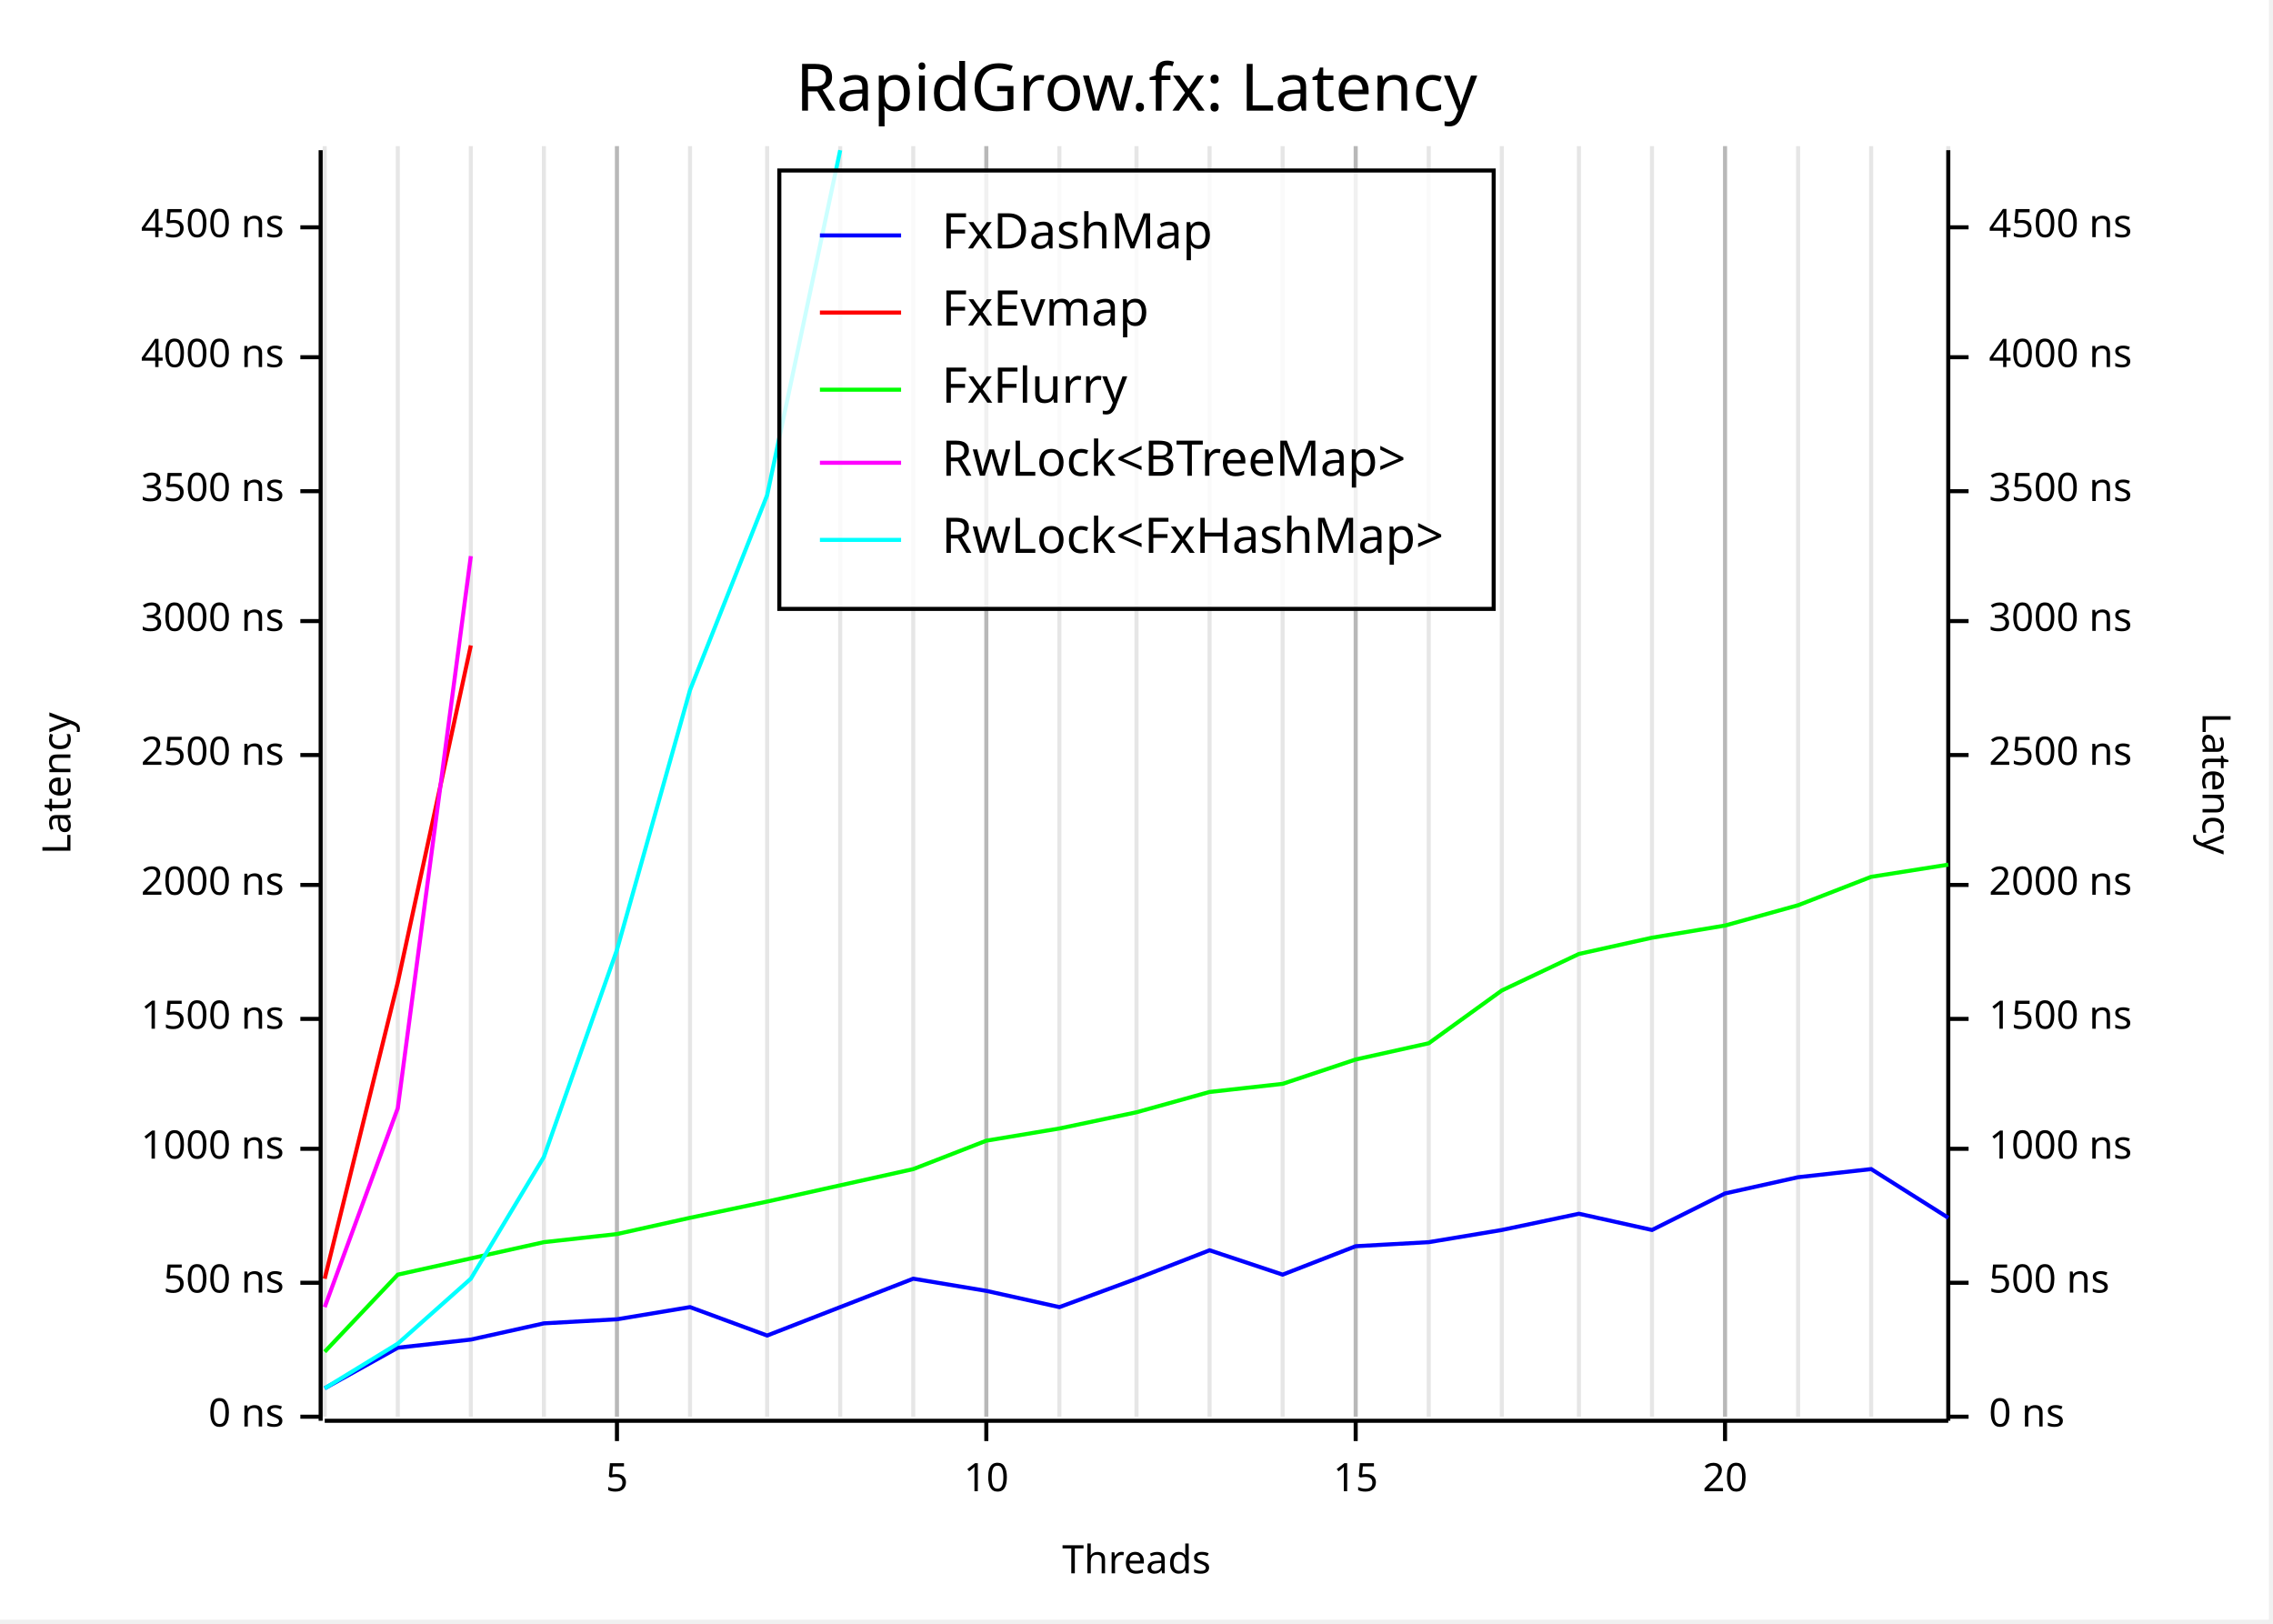
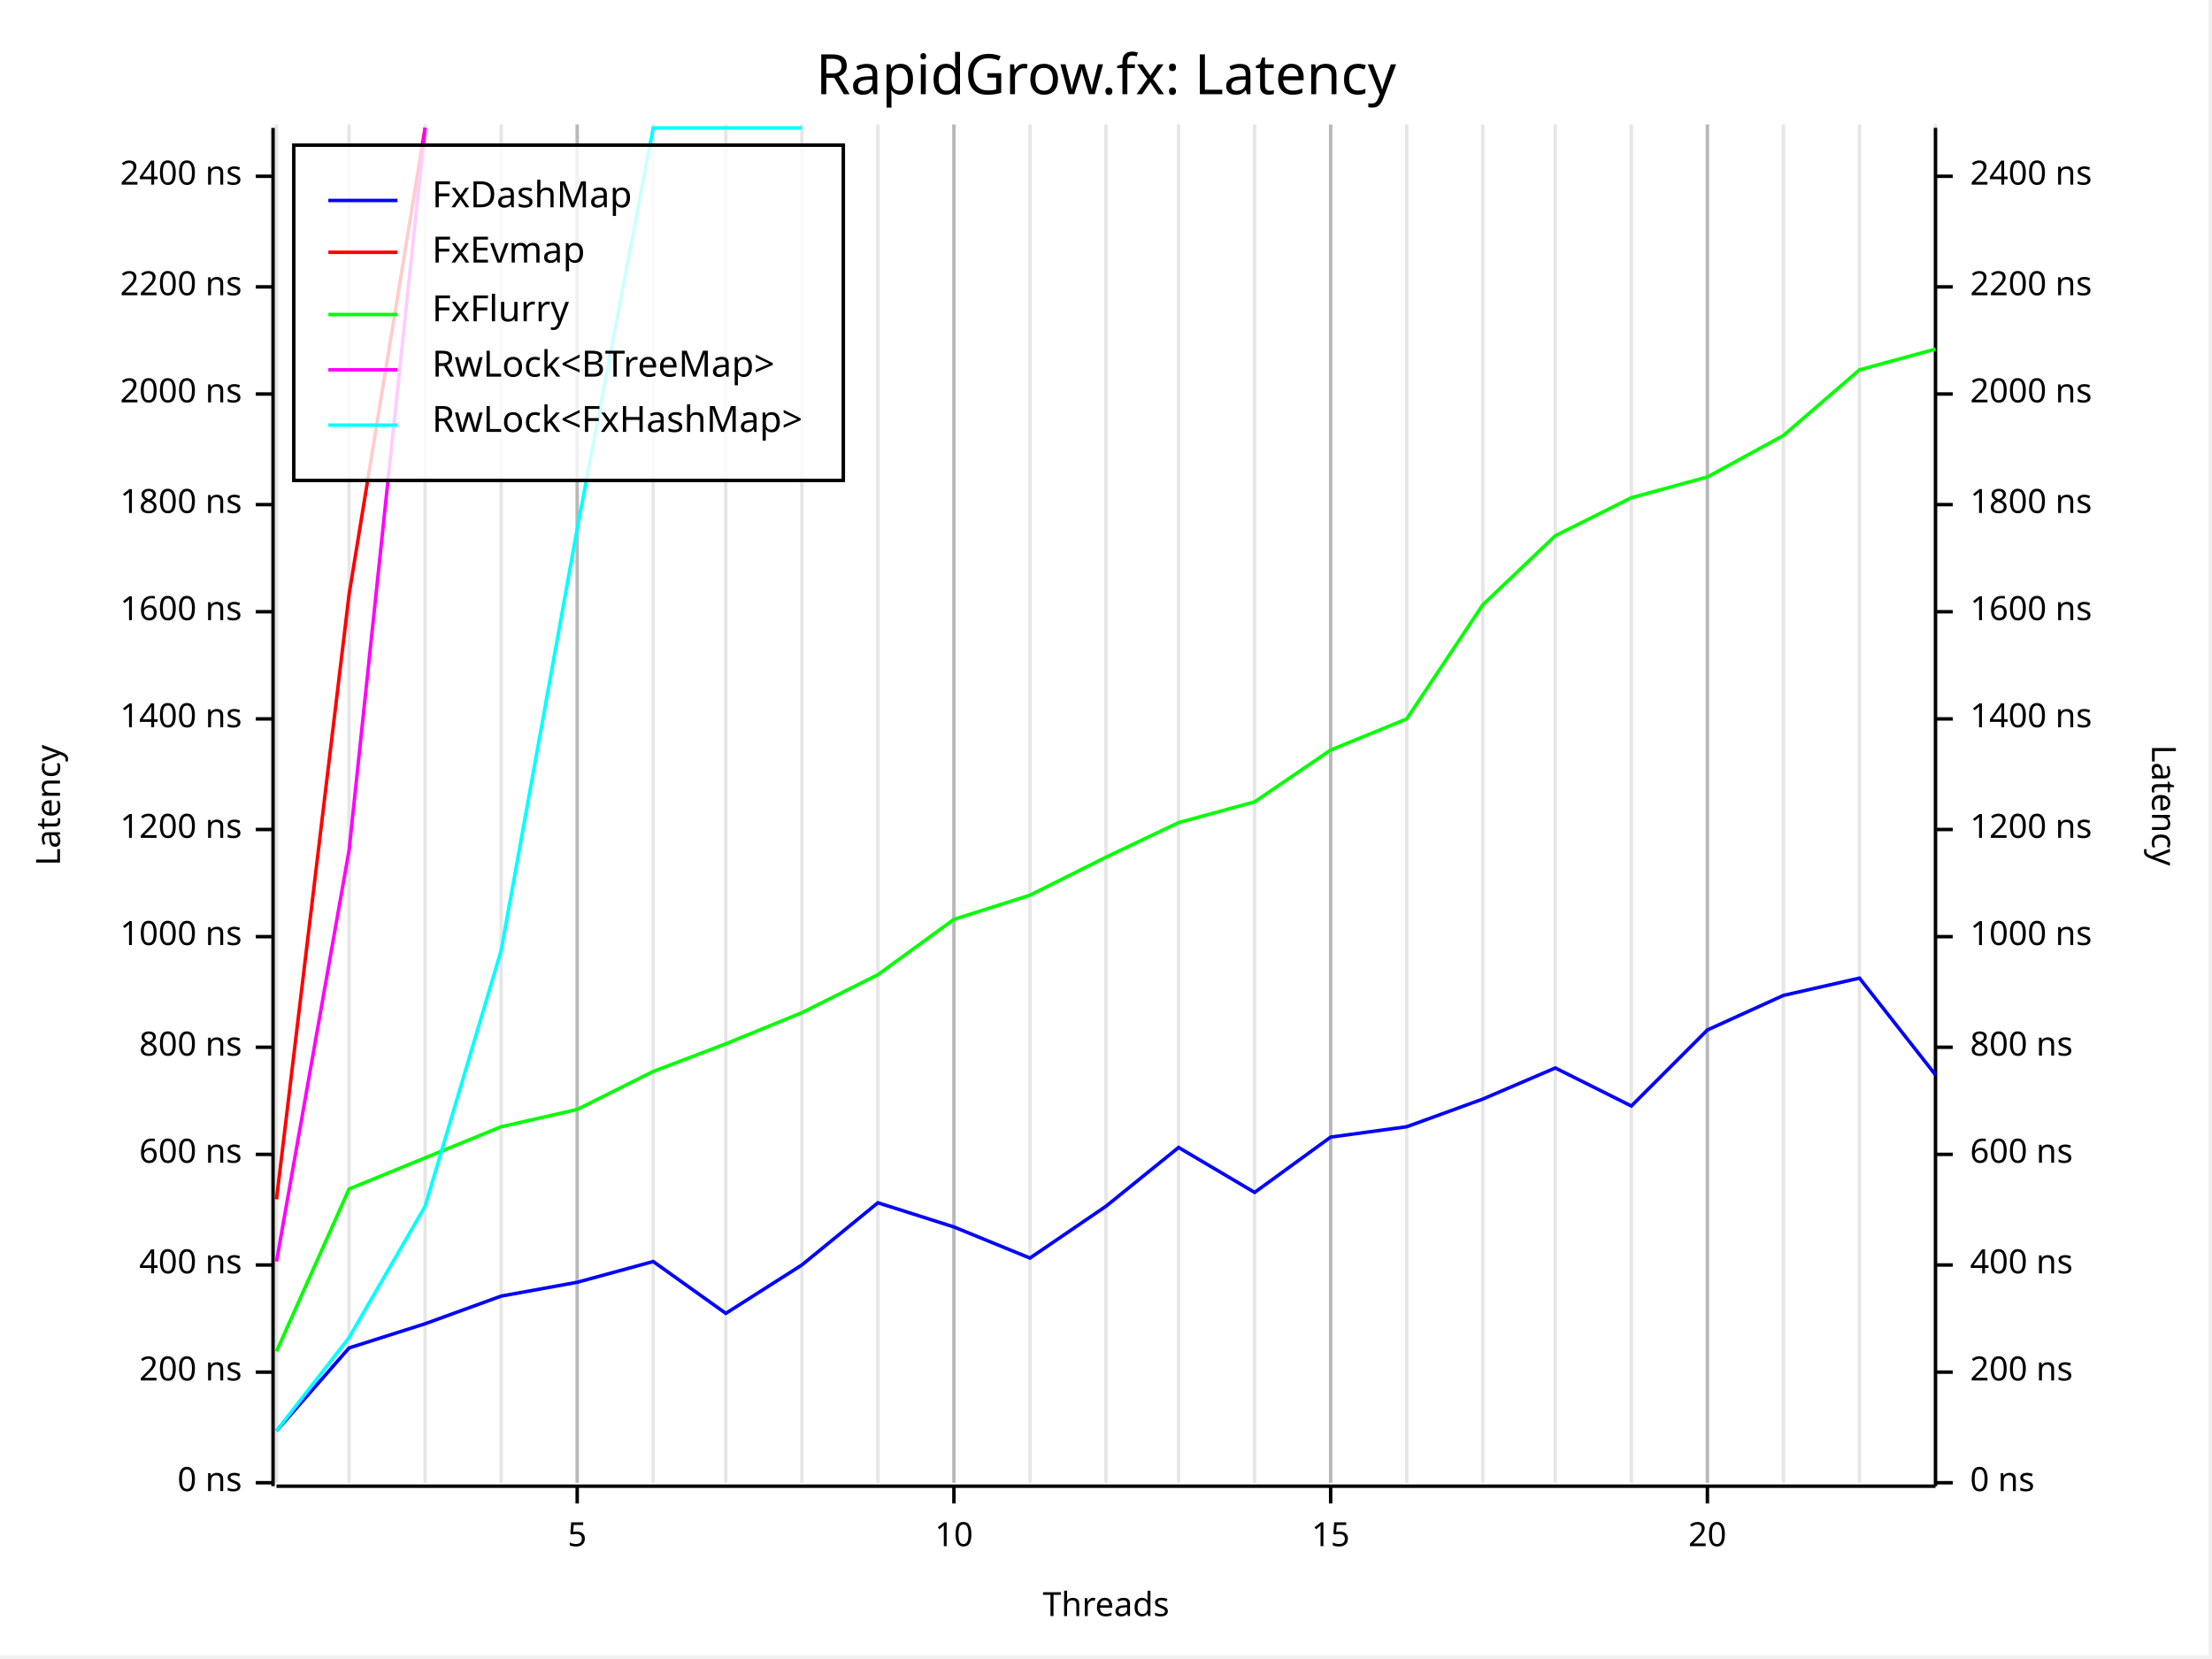
- <svg xmlns="http://www.w3.org/2000/svg" width="560" height="400" viewBox="0 0 560 400">
-   <rect x="0" y="0" width="559" height="399" opacity="1" fill="#FFFFFF" stroke="none" />
-   <text x="280" y="15" dy="0.76em" text-anchor="middle" font-family="Fira Code" font-size="16.129" opacity="1" fill="#000000">
+ <svg xmlns="http://www.w3.org/2000/svg" width="640" height="480" viewBox="0 0 640 480">
+   <rect x="0" y="0" width="639" height="479" opacity="1" fill="#FFFFFF" stroke="none" />
+   <text x="320" y="15" dy="0.76em" text-anchor="middle" font-family="Fira Code" font-size="16.129" opacity="1" fill="#000000">
RapidGrow.fx: Latency
</text>
-   <line opacity="0.1" stroke="#000000" stroke-width="1" x1="80" y1="349" x2="80" y2="36" />
-   <line opacity="0.1" stroke="#000000" stroke-width="1" x1="98" y1="349" x2="98" y2="36" />
-   <line opacity="0.1" stroke="#000000" stroke-width="1" x1="116" y1="349" x2="116" y2="36" />
-   <line opacity="0.1" stroke="#000000" stroke-width="1" x1="134" y1="349" x2="134" y2="36" />
-   <line opacity="0.1" stroke="#000000" stroke-width="1" x1="152" y1="349" x2="152" y2="36" />
-   <line opacity="0.1" stroke="#000000" stroke-width="1" x1="170" y1="349" x2="170" y2="36" />
-   <line opacity="0.1" stroke="#000000" stroke-width="1" x1="189" y1="349" x2="189" y2="36" />
-   <line opacity="0.1" stroke="#000000" stroke-width="1" x1="207" y1="349" x2="207" y2="36" />
-   <line opacity="0.1" stroke="#000000" stroke-width="1" x1="225" y1="349" x2="225" y2="36" />
-   <line opacity="0.1" stroke="#000000" stroke-width="1" x1="243" y1="349" x2="243" y2="36" />
-   <line opacity="0.1" stroke="#000000" stroke-width="1" x1="261" y1="349" x2="261" y2="36" />
-   <line opacity="0.1" stroke="#000000" stroke-width="1" x1="280" y1="349" x2="280" y2="36" />
-   <line opacity="0.1" stroke="#000000" stroke-width="1" x1="298" y1="349" x2="298" y2="36" />
-   <line opacity="0.1" stroke="#000000" stroke-width="1" x1="316" y1="349" x2="316" y2="36" />
-   <line opacity="0.1" stroke="#000000" stroke-width="1" x1="334" y1="349" x2="334" y2="36" />
-   <line opacity="0.1" stroke="#000000" stroke-width="1" x1="352" y1="349" x2="352" y2="36" />
-   <line opacity="0.1" stroke="#000000" stroke-width="1" x1="370" y1="349" x2="370" y2="36" />
-   <line opacity="0.1" stroke="#000000" stroke-width="1" x1="389" y1="349" x2="389" y2="36" />
-   <line opacity="0.1" stroke="#000000" stroke-width="1" x1="407" y1="349" x2="407" y2="36" />
-   <line opacity="0.1" stroke="#000000" stroke-width="1" x1="425" y1="349" x2="425" y2="36" />
-   <line opacity="0.1" stroke="#000000" stroke-width="1" x1="443" y1="349" x2="443" y2="36" />
-   <line opacity="0.1" stroke="#000000" stroke-width="1" x1="461" y1="349" x2="461" y2="36" />
-   <line opacity="0.1" stroke="#000000" stroke-width="1" x1="480" y1="349" x2="480" y2="36" />
-   <text x="10" y="193" dy="0.76em" text-anchor="middle" font-family="sans-serif" font-size="9.677" opacity="1" fill="#000000" transform="rotate(270, 10, 193)">
+   <line opacity="0.1" stroke="#000000" stroke-width="1" x1="80" y1="429" x2="80" y2="36" />
+   <line opacity="0.1" stroke="#000000" stroke-width="1" x1="101" y1="429" x2="101" y2="36" />
+   <line opacity="0.1" stroke="#000000" stroke-width="1" x1="123" y1="429" x2="123" y2="36" />
+   <line opacity="0.1" stroke="#000000" stroke-width="1" x1="145" y1="429" x2="145" y2="36" />
+   <line opacity="0.1" stroke="#000000" stroke-width="1" x1="167" y1="429" x2="167" y2="36" />
+   <line opacity="0.1" stroke="#000000" stroke-width="1" x1="189" y1="429" x2="189" y2="36" />
+   <line opacity="0.1" stroke="#000000" stroke-width="1" x1="210" y1="429" x2="210" y2="36" />
+   <line opacity="0.1" stroke="#000000" stroke-width="1" x1="232" y1="429" x2="232" y2="36" />
+   <line opacity="0.1" stroke="#000000" stroke-width="1" x1="254" y1="429" x2="254" y2="36" />
+   <line opacity="0.1" stroke="#000000" stroke-width="1" x1="276" y1="429" x2="276" y2="36" />
+   <line opacity="0.1" stroke="#000000" stroke-width="1" x1="298" y1="429" x2="298" y2="36" />
+   <line opacity="0.1" stroke="#000000" stroke-width="1" x1="320" y1="429" x2="320" y2="36" />
+   <line opacity="0.1" stroke="#000000" stroke-width="1" x1="341" y1="429" x2="341" y2="36" />
+   <line opacity="0.1" stroke="#000000" stroke-width="1" x1="363" y1="429" x2="363" y2="36" />
+   <line opacity="0.1" stroke="#000000" stroke-width="1" x1="385" y1="429" x2="385" y2="36" />
+   <line opacity="0.1" stroke="#000000" stroke-width="1" x1="407" y1="429" x2="407" y2="36" />
+   <line opacity="0.1" stroke="#000000" stroke-width="1" x1="429" y1="429" x2="429" y2="36" />
+   <line opacity="0.1" stroke="#000000" stroke-width="1" x1="450" y1="429" x2="450" y2="36" />
+   <line opacity="0.1" stroke="#000000" stroke-width="1" x1="472" y1="429" x2="472" y2="36" />
+   <line opacity="0.1" stroke="#000000" stroke-width="1" x1="494" y1="429" x2="494" y2="36" />
+   <line opacity="0.1" stroke="#000000" stroke-width="1" x1="516" y1="429" x2="516" y2="36" />
+   <line opacity="0.1" stroke="#000000" stroke-width="1" x1="538" y1="429" x2="538" y2="36" />
+   <line opacity="0.1" stroke="#000000" stroke-width="1" x1="560" y1="429" x2="560" y2="36" />
+   <text x="10" y="233" dy="0.76em" text-anchor="middle" font-family="sans-serif" font-size="9.677" opacity="1" fill="#000000" transform="rotate(270, 10, 233)">
Latency
</text>
-   <text x="280" y="390" dy="-0.5ex" text-anchor="middle" font-family="sans-serif" font-size="9.677" opacity="1" fill="#000000">
+   <text x="320" y="470" dy="-0.5ex" text-anchor="middle" font-family="sans-serif" font-size="9.677" opacity="1" fill="#000000">
Threads
</text>
-   <text x="550" y="193" dy="0.76em" text-anchor="middle" font-family="sans-serif" font-size="9.677" opacity="1" fill="#000000" transform="rotate(90, 550, 193)">
+   <text x="630" y="233" dy="0.76em" text-anchor="middle" font-family="sans-serif" font-size="9.677" opacity="1" fill="#000000" transform="rotate(90, 630, 233)">
Latency
</text>
-   <line opacity="0.2" stroke="#000000" stroke-width="1" x1="152" y1="349" x2="152" y2="36" />
-   <line opacity="0.2" stroke="#000000" stroke-width="1" x1="243" y1="349" x2="243" y2="36" />
-   <line opacity="0.2" stroke="#000000" stroke-width="1" x1="334" y1="349" x2="334" y2="36" />
-   <line opacity="0.2" stroke="#000000" stroke-width="1" x1="425" y1="349" x2="425" y2="36" />
-   <polyline fill="none" opacity="1" stroke="#000000" stroke-width="1" points="79,37 79,350 " />
-   <text x="70" y="349" dy="0.5ex" text-anchor="end" font-family="sans-serif" font-size="9.677" opacity="1" fill="#000000">
+   <line opacity="0.2" stroke="#000000" stroke-width="1" x1="167" y1="429" x2="167" y2="36" />
+   <line opacity="0.2" stroke="#000000" stroke-width="1" x1="276" y1="429" x2="276" y2="36" />
+   <line opacity="0.2" stroke="#000000" stroke-width="1" x1="385" y1="429" x2="385" y2="36" />
+   <line opacity="0.2" stroke="#000000" stroke-width="1" x1="494" y1="429" x2="494" y2="36" />
+   <polyline fill="none" opacity="1" stroke="#000000" stroke-width="1" points="79,37 79,430 " />
+   <text x="70" y="429" dy="0.5ex" text-anchor="end" font-family="sans-serif" font-size="9.677" opacity="1" fill="#000000">
0 ns
</text>
-   <polyline fill="none" opacity="1" stroke="#000000" stroke-width="1" points="74,349 79,349 " />
-   <text x="70" y="316" dy="0.5ex" text-anchor="end" font-family="sans-serif" font-size="9.677" opacity="1" fill="#000000">
- 500 ns
+   <polyline fill="none" opacity="1" stroke="#000000" stroke-width="1" points="74,429 79,429 " />
+   <text x="70" y="397" dy="0.5ex" text-anchor="end" font-family="sans-serif" font-size="9.677" opacity="1" fill="#000000">
+ 200 ns
</text>
-   <polyline fill="none" opacity="1" stroke="#000000" stroke-width="1" points="74,316 79,316 " />
-   <text x="70" y="283" dy="0.5ex" text-anchor="end" font-family="sans-serif" font-size="9.677" opacity="1" fill="#000000">
+   <polyline fill="none" opacity="1" stroke="#000000" stroke-width="1" points="74,397 79,397 " />
+   <text x="70" y="366" dy="0.5ex" text-anchor="end" font-family="sans-serif" font-size="9.677" opacity="1" fill="#000000">
+ 400 ns
+ </text>
+   <polyline fill="none" opacity="1" stroke="#000000" stroke-width="1" points="74,366 79,366 " />
+   <text x="70" y="334" dy="0.5ex" text-anchor="end" font-family="sans-serif" font-size="9.677" opacity="1" fill="#000000">
+ 600 ns
+ </text>
+   <polyline fill="none" opacity="1" stroke="#000000" stroke-width="1" points="74,334 79,334 " />
+   <text x="70" y="303" dy="0.5ex" text-anchor="end" font-family="sans-serif" font-size="9.677" opacity="1" fill="#000000">
+ 800 ns
+ </text>
+   <polyline fill="none" opacity="1" stroke="#000000" stroke-width="1" points="74,303 79,303 " />
+   <text x="70" y="271" dy="0.5ex" text-anchor="end" font-family="sans-serif" font-size="9.677" opacity="1" fill="#000000">
1000 ns
</text>
-   <polyline fill="none" opacity="1" stroke="#000000" stroke-width="1" points="74,283 79,283 " />
-   <text x="70" y="251" dy="0.5ex" text-anchor="end" font-family="sans-serif" font-size="9.677" opacity="1" fill="#000000">
- 1500 ns
+   <polyline fill="none" opacity="1" stroke="#000000" stroke-width="1" points="74,271 79,271 " />
+   <text x="70" y="240" dy="0.5ex" text-anchor="end" font-family="sans-serif" font-size="9.677" opacity="1" fill="#000000">
+ 1200 ns
</text>
-   <polyline fill="none" opacity="1" stroke="#000000" stroke-width="1" points="74,251 79,251 " />
-   <text x="70" y="218" dy="0.5ex" text-anchor="end" font-family="sans-serif" font-size="9.677" opacity="1" fill="#000000">
+   <polyline fill="none" opacity="1" stroke="#000000" stroke-width="1" points="74,240 79,240 " />
+   <text x="70" y="208" dy="0.5ex" text-anchor="end" font-family="sans-serif" font-size="9.677" opacity="1" fill="#000000">
+ 1400 ns
+ </text>
+   <polyline fill="none" opacity="1" stroke="#000000" stroke-width="1" points="74,208 79,208 " />
+   <text x="70" y="177" dy="0.5ex" text-anchor="end" font-family="sans-serif" font-size="9.677" opacity="1" fill="#000000">
+ 1600 ns
+ </text>
+   <polyline fill="none" opacity="1" stroke="#000000" stroke-width="1" points="74,177 79,177 " />
+   <text x="70" y="146" dy="0.5ex" text-anchor="end" font-family="sans-serif" font-size="9.677" opacity="1" fill="#000000">
+ 1800 ns
+ </text>
+   <polyline fill="none" opacity="1" stroke="#000000" stroke-width="1" points="74,146 79,146 " />
+   <text x="70" y="114" dy="0.5ex" text-anchor="end" font-family="sans-serif" font-size="9.677" opacity="1" fill="#000000">
2000 ns
</text>
-   <polyline fill="none" opacity="1" stroke="#000000" stroke-width="1" points="74,218 79,218 " />
-   <text x="70" y="186" dy="0.5ex" text-anchor="end" font-family="sans-serif" font-size="9.677" opacity="1" fill="#000000">
- 2500 ns
+   <polyline fill="none" opacity="1" stroke="#000000" stroke-width="1" points="74,114 79,114 " />
+   <text x="70" y="83" dy="0.5ex" text-anchor="end" font-family="sans-serif" font-size="9.677" opacity="1" fill="#000000">
+ 2200 ns
</text>
-   <polyline fill="none" opacity="1" stroke="#000000" stroke-width="1" points="74,186 79,186 " />
-   <text x="70" y="153" dy="0.5ex" text-anchor="end" font-family="sans-serif" font-size="9.677" opacity="1" fill="#000000">
- 3000 ns
+   <polyline fill="none" opacity="1" stroke="#000000" stroke-width="1" points="74,83 79,83 " />
+   <text x="70" y="51" dy="0.5ex" text-anchor="end" font-family="sans-serif" font-size="9.677" opacity="1" fill="#000000">
+ 2400 ns
</text>
-   <polyline fill="none" opacity="1" stroke="#000000" stroke-width="1" points="74,153 79,153 " />
-   <text x="70" y="121" dy="0.5ex" text-anchor="end" font-family="sans-serif" font-size="9.677" opacity="1" fill="#000000">
- 3500 ns
- </text>
-   <polyline fill="none" opacity="1" stroke="#000000" stroke-width="1" points="74,121 79,121 " />
-   <text x="70" y="88" dy="0.5ex" text-anchor="end" font-family="sans-serif" font-size="9.677" opacity="1" fill="#000000">
- 4000 ns
- </text>
-   <polyline fill="none" opacity="1" stroke="#000000" stroke-width="1" points="74,88 79,88 " />
-   <text x="70" y="56" dy="0.5ex" text-anchor="end" font-family="sans-serif" font-size="9.677" opacity="1" fill="#000000">
- 4500 ns
- </text>
-   <polyline fill="none" opacity="1" stroke="#000000" stroke-width="1" points="74,56 79,56 " />
-   <polyline fill="none" opacity="1" stroke="#000000" stroke-width="1" points="80,350 480,350 " />
-   <text x="152" y="360" dy="0.76em" text-anchor="middle" font-family="sans-serif" font-size="9.677" opacity="1" fill="#000000">
+   <polyline fill="none" opacity="1" stroke="#000000" stroke-width="1" points="74,51 79,51 " />
+   <polyline fill="none" opacity="1" stroke="#000000" stroke-width="1" points="80,430 560,430 " />
+   <text x="167" y="440" dy="0.76em" text-anchor="middle" font-family="sans-serif" font-size="9.677" opacity="1" fill="#000000">
5
</text>
-   <polyline fill="none" opacity="1" stroke="#000000" stroke-width="1" points="152,350 152,355 " />
-   <text x="243" y="360" dy="0.76em" text-anchor="middle" font-family="sans-serif" font-size="9.677" opacity="1" fill="#000000">
+   <polyline fill="none" opacity="1" stroke="#000000" stroke-width="1" points="167,430 167,435 " />
+   <text x="276" y="440" dy="0.76em" text-anchor="middle" font-family="sans-serif" font-size="9.677" opacity="1" fill="#000000">
10
</text>
-   <polyline fill="none" opacity="1" stroke="#000000" stroke-width="1" points="243,350 243,355 " />
-   <text x="334" y="360" dy="0.76em" text-anchor="middle" font-family="sans-serif" font-size="9.677" opacity="1" fill="#000000">
+   <polyline fill="none" opacity="1" stroke="#000000" stroke-width="1" points="276,430 276,435 " />
+   <text x="385" y="440" dy="0.76em" text-anchor="middle" font-family="sans-serif" font-size="9.677" opacity="1" fill="#000000">
15
</text>
-   <polyline fill="none" opacity="1" stroke="#000000" stroke-width="1" points="334,350 334,355 " />
-   <text x="425" y="360" dy="0.76em" text-anchor="middle" font-family="sans-serif" font-size="9.677" opacity="1" fill="#000000">
+   <polyline fill="none" opacity="1" stroke="#000000" stroke-width="1" points="385,430 385,435 " />
+   <text x="494" y="440" dy="0.76em" text-anchor="middle" font-family="sans-serif" font-size="9.677" opacity="1" fill="#000000">
20
</text>
-   <polyline fill="none" opacity="1" stroke="#000000" stroke-width="1" points="425,350 425,355 " />
-   <polyline fill="none" opacity="1" stroke="#000000" stroke-width="1" points="480,37 480,350 " />
-   <text x="490" y="349" dy="0.5ex" text-anchor="start" font-family="sans-serif" font-size="9.677" opacity="1" fill="#000000">
+   <polyline fill="none" opacity="1" stroke="#000000" stroke-width="1" points="494,430 494,435 " />
+   <polyline fill="none" opacity="1" stroke="#000000" stroke-width="1" points="560,37 560,430 " />
+   <text x="570" y="429" dy="0.5ex" text-anchor="start" font-family="sans-serif" font-size="9.677" opacity="1" fill="#000000">
0 ns
</text>
-   <polyline fill="none" opacity="1" stroke="#000000" stroke-width="1" points="480,349 485,349 " />
-   <text x="490" y="316" dy="0.5ex" text-anchor="start" font-family="sans-serif" font-size="9.677" opacity="1" fill="#000000">
- 500 ns
+   <polyline fill="none" opacity="1" stroke="#000000" stroke-width="1" points="560,429 565,429 " />
+   <text x="570" y="397" dy="0.5ex" text-anchor="start" font-family="sans-serif" font-size="9.677" opacity="1" fill="#000000">
+ 200 ns
</text>
-   <polyline fill="none" opacity="1" stroke="#000000" stroke-width="1" points="480,316 485,316 " />
-   <text x="490" y="283" dy="0.5ex" text-anchor="start" font-family="sans-serif" font-size="9.677" opacity="1" fill="#000000">
+   <polyline fill="none" opacity="1" stroke="#000000" stroke-width="1" points="560,397 565,397 " />
+   <text x="570" y="366" dy="0.5ex" text-anchor="start" font-family="sans-serif" font-size="9.677" opacity="1" fill="#000000">
+ 400 ns
+ </text>
+   <polyline fill="none" opacity="1" stroke="#000000" stroke-width="1" points="560,366 565,366 " />
+   <text x="570" y="334" dy="0.5ex" text-anchor="start" font-family="sans-serif" font-size="9.677" opacity="1" fill="#000000">
+ 600 ns
+ </text>
+   <polyline fill="none" opacity="1" stroke="#000000" stroke-width="1" points="560,334 565,334 " />
+   <text x="570" y="303" dy="0.5ex" text-anchor="start" font-family="sans-serif" font-size="9.677" opacity="1" fill="#000000">
+ 800 ns
+ </text>
+   <polyline fill="none" opacity="1" stroke="#000000" stroke-width="1" points="560,303 565,303 " />
+   <text x="570" y="271" dy="0.5ex" text-anchor="start" font-family="sans-serif" font-size="9.677" opacity="1" fill="#000000">
1000 ns
</text>
-   <polyline fill="none" opacity="1" stroke="#000000" stroke-width="1" points="480,283 485,283 " />
-   <text x="490" y="251" dy="0.5ex" text-anchor="start" font-family="sans-serif" font-size="9.677" opacity="1" fill="#000000">
- 1500 ns
+   <polyline fill="none" opacity="1" stroke="#000000" stroke-width="1" points="560,271 565,271 " />
+   <text x="570" y="240" dy="0.5ex" text-anchor="start" font-family="sans-serif" font-size="9.677" opacity="1" fill="#000000">
+ 1200 ns
</text>
-   <polyline fill="none" opacity="1" stroke="#000000" stroke-width="1" points="480,251 485,251 " />
-   <text x="490" y="218" dy="0.5ex" text-anchor="start" font-family="sans-serif" font-size="9.677" opacity="1" fill="#000000">
+   <polyline fill="none" opacity="1" stroke="#000000" stroke-width="1" points="560,240 565,240 " />
+   <text x="570" y="208" dy="0.5ex" text-anchor="start" font-family="sans-serif" font-size="9.677" opacity="1" fill="#000000">
+ 1400 ns
+ </text>
+   <polyline fill="none" opacity="1" stroke="#000000" stroke-width="1" points="560,208 565,208 " />
+   <text x="570" y="177" dy="0.5ex" text-anchor="start" font-family="sans-serif" font-size="9.677" opacity="1" fill="#000000">
+ 1600 ns
+ </text>
+   <polyline fill="none" opacity="1" stroke="#000000" stroke-width="1" points="560,177 565,177 " />
+   <text x="570" y="146" dy="0.5ex" text-anchor="start" font-family="sans-serif" font-size="9.677" opacity="1" fill="#000000">
+ 1800 ns
+ </text>
+   <polyline fill="none" opacity="1" stroke="#000000" stroke-width="1" points="560,146 565,146 " />
+   <text x="570" y="114" dy="0.5ex" text-anchor="start" font-family="sans-serif" font-size="9.677" opacity="1" fill="#000000">
2000 ns
</text>
-   <polyline fill="none" opacity="1" stroke="#000000" stroke-width="1" points="480,218 485,218 " />
-   <text x="490" y="186" dy="0.5ex" text-anchor="start" font-family="sans-serif" font-size="9.677" opacity="1" fill="#000000">
- 2500 ns
+   <polyline fill="none" opacity="1" stroke="#000000" stroke-width="1" points="560,114 565,114 " />
+   <text x="570" y="83" dy="0.5ex" text-anchor="start" font-family="sans-serif" font-size="9.677" opacity="1" fill="#000000">
+ 2200 ns
</text>
-   <polyline fill="none" opacity="1" stroke="#000000" stroke-width="1" points="480,186 485,186 " />
-   <text x="490" y="153" dy="0.5ex" text-anchor="start" font-family="sans-serif" font-size="9.677" opacity="1" fill="#000000">
- 3000 ns
+   <polyline fill="none" opacity="1" stroke="#000000" stroke-width="1" points="560,83 565,83 " />
+   <text x="570" y="51" dy="0.5ex" text-anchor="start" font-family="sans-serif" font-size="9.677" opacity="1" fill="#000000">
+ 2400 ns
</text>
-   <polyline fill="none" opacity="1" stroke="#000000" stroke-width="1" points="480,153 485,153 " />
-   <text x="490" y="121" dy="0.5ex" text-anchor="start" font-family="sans-serif" font-size="9.677" opacity="1" fill="#000000">
- 3500 ns
- </text>
-   <polyline fill="none" opacity="1" stroke="#000000" stroke-width="1" points="480,121 485,121 " />
-   <text x="490" y="88" dy="0.5ex" text-anchor="start" font-family="sans-serif" font-size="9.677" opacity="1" fill="#000000">
- 4000 ns
- </text>
-   <polyline fill="none" opacity="1" stroke="#000000" stroke-width="1" points="480,88 485,88 " />
-   <text x="490" y="56" dy="0.5ex" text-anchor="start" font-family="sans-serif" font-size="9.677" opacity="1" fill="#000000">
- 4500 ns
- </text>
-   <polyline fill="none" opacity="1" stroke="#000000" stroke-width="1" points="480,56 485,56 " />
-   <polyline fill="none" opacity="1" stroke="#0000FF" stroke-width="1" points="80,342 98,332 116,330 134,326 152,325 170,322 189,329 207,322 225,315 243,318 261,322 280,315 298,308 316,314 334,307 352,306 370,303 389,299 407,303 425,294 443,290 461,288 480,300 " />
-   <polyline fill="none" opacity="1" stroke="#FF0000" stroke-width="1" points="80,315 98,242 116,159 " />
-   <polyline fill="none" opacity="1" stroke="#00FF00" stroke-width="1" points="80,333 98,314 116,310 134,306 152,304 170,300 189,296 207,292 225,288 243,281 261,278 280,274 298,269 316,267 334,261 352,257 370,244 389,235 407,231 425,228 443,223 461,216 480,213 " />
-   <polyline fill="none" opacity="1" stroke="#FF00FF" stroke-width="1" points="80,322 98,273 116,137 " />
-   <polyline fill="none" opacity="1" stroke="#00FFFF" stroke-width="1" points="80,342 98,331 116,315 134,285 152,234 170,170 189,122 207,37 " />
-   <rect x="192" y="42" width="176" height="108" opacity="0.8" fill="#FFFFFF" stroke="none" />
-   <rect x="192" y="42" width="176" height="108" opacity="1" fill="none" stroke="#000000" />
-   <text x="232" y="52" dy="0.76em" text-anchor="start" font-family="Fira Code" font-size="12.097" opacity="1" fill="#000000">
+   <polyline fill="none" opacity="1" stroke="#000000" stroke-width="1" points="560,51 565,51 " />
+   <polyline fill="none" opacity="1" stroke="#0000FF" stroke-width="1" points="80,414 101,390 123,383 145,375 167,371 189,365 210,380 232,366 254,348 276,355 298,364 320,349 341,332 363,345 385,329 407,326 429,318 450,309 472,320 494,298 516,288 538,283 560,311 " />
+   <polyline fill="none" opacity="1" stroke="#FF0000" stroke-width="1" points="80,347 101,172 123,37 " />
+   <polyline fill="none" opacity="1" stroke="#00FF00" stroke-width="1" points="80,391 101,344 123,335 145,326 167,321 189,310 210,302 232,293 254,282 276,266 298,259 320,248 341,238 363,232 385,217 407,208 429,175 450,155 472,144 494,138 516,126 538,107 560,101 " />
+   <polyline fill="none" opacity="1" stroke="#FF00FF" stroke-width="1" points="80,365 101,246 123,37 " />
+   <polyline fill="none" opacity="1" stroke="#00FFFF" stroke-width="1" points="80,414 101,387 123,349 145,275 167,153 189,37 210,37 232,37 " />
+   <rect x="85" y="42" width="159" height="97" opacity="0.8" fill="#FFFFFF" stroke="none" />
+   <rect x="85" y="42" width="159" height="97" opacity="1" fill="none" stroke="#000000" />
+   <text x="125" y="52" dy="0.76em" text-anchor="start" font-family="Fira Code" font-size="10.484" opacity="1" fill="#000000">
FxDashMap
</text>
-   <text x="232" y="71" dy="0.76em" text-anchor="start" font-family="Fira Code" font-size="12.097" opacity="1" fill="#000000">
+   <text x="125" y="68" dy="0.76em" text-anchor="start" font-family="Fira Code" font-size="10.484" opacity="1" fill="#000000">
FxEvmap
</text>
-   <text x="232" y="90" dy="0.76em" text-anchor="start" font-family="Fira Code" font-size="12.097" opacity="1" fill="#000000">
+   <text x="125" y="85" dy="0.76em" text-anchor="start" font-family="Fira Code" font-size="10.484" opacity="1" fill="#000000">
FxFlurry
</text>
-   <text x="232" y="108" dy="0.76em" text-anchor="start" font-family="Fira Code" font-size="12.097" opacity="1" fill="#000000">
+   <text x="125" y="101" dy="0.76em" text-anchor="start" font-family="Fira Code" font-size="10.484" opacity="1" fill="#000000">
RwLock&lt;BTreeMap&gt;
</text>
-   <text x="232" y="127" dy="0.76em" text-anchor="start" font-family="Fira Code" font-size="12.097" opacity="1" fill="#000000">
+   <text x="125" y="117" dy="0.76em" text-anchor="start" font-family="Fira Code" font-size="10.484" opacity="1" fill="#000000">
RwLock&lt;FxHashMap&gt;
</text>
-   <polyline fill="none" opacity="1" stroke="#0000FF" stroke-width="1" points="202,58 222,58 " />
-   <polyline fill="none" opacity="1" stroke="#FF0000" stroke-width="1" points="202,77 222,77 " />
-   <polyline fill="none" opacity="1" stroke="#00FF00" stroke-width="1" points="202,96 222,96 " />
-   <polyline fill="none" opacity="1" stroke="#FF00FF" stroke-width="1" points="202,114 222,114 " />
-   <polyline fill="none" opacity="1" stroke="#00FFFF" stroke-width="1" points="202,133 222,133 " />
+   <polyline fill="none" opacity="1" stroke="#0000FF" stroke-width="1" points="95,58 115,58 " />
+   <polyline fill="none" opacity="1" stroke="#FF0000" stroke-width="1" points="95,73 115,73 " />
+   <polyline fill="none" opacity="1" stroke="#00FF00" stroke-width="1" points="95,91 115,91 " />
+   <polyline fill="none" opacity="1" stroke="#FF00FF" stroke-width="1" points="95,107 115,107 " />
+   <polyline fill="none" opacity="1" stroke="#00FFFF" stroke-width="1" points="95,123 115,123 " />
</svg>
